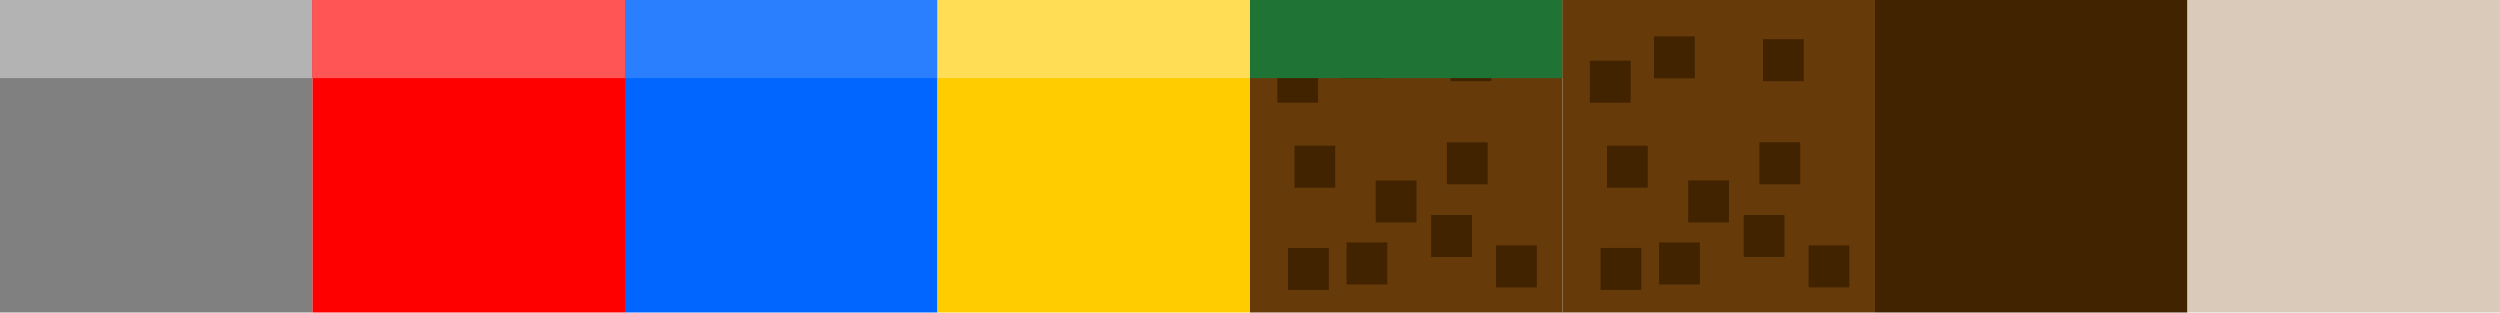
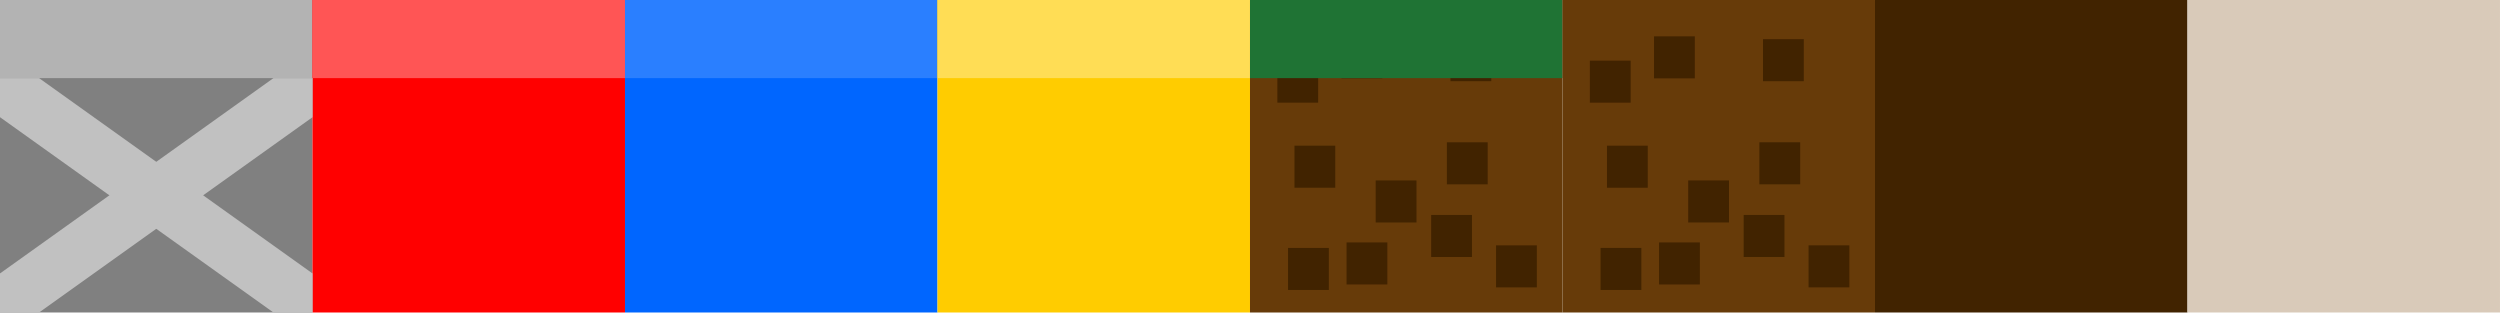
<svg xmlns="http://www.w3.org/2000/svg" width="512" height="64" viewBox="0 0 135.467 16.933" version="1.1" id="svg5">
  <defs id="defs2" />
  <g id="layer1">
    <rect style="fill:#808080;stroke-width:1.587;paint-order:stroke fill markers" id="rect290" width="16.933" height="16.933" x="0" y="0" rx="1.174986e-16" ry="1.174986e-16" />
    <rect style="fill:#b3b3b3;stroke-width:1.587;paint-order:stroke fill markers" id="rect292" width="16.933" height="4.233" x="0" y="0" rx="1.174986e-16" ry="1.174986e-16" />
    <rect style="fill:#ff0000;stroke-width:1.587;paint-order:stroke fill markers" id="rect425" width="16.933" height="16.933" x="16.933" y="8.9190671e-08" rx="1.174986e-16" ry="1.174986e-16" />
    <rect style="fill:#ff5555;stroke-width:1.587;paint-order:stroke fill markers" id="rect427" width="16.933" height="4.233" x="16.933" y="8.9190671e-08" rx="1.174986e-16" ry="1.174986e-16" />
    <rect style="fill:#0066ff;stroke-width:1.587;paint-order:stroke fill markers" id="rect429" width="16.933" height="16.933" x="33.867" y="1.7838134e-07" rx="1.174986e-16" ry="1.174986e-16" />
    <rect style="fill:#2a7fff;stroke-width:1.587;paint-order:stroke fill markers" id="rect431" width="16.933" height="4.233" x="33.867" y="1.7838134e-07" rx="1.174986e-16" ry="1.174986e-16" />
    <rect style="fill:#ffcc00;stroke-width:1.587;paint-order:stroke fill markers" id="rect429-3" width="16.933" height="16.933" x="50.8" y="8.9190671e-08" rx="1.174986e-16" ry="1.174986e-16" />
    <rect style="fill:#ffdd55;stroke-width:1.587;paint-order:stroke fill markers" id="rect431-6" width="16.933" height="4.233" x="50.8" y="8.9190671e-08" rx="1.174986e-16" ry="1.174986e-16" />
    <rect style="fill:#412300;fill-opacity:1;stroke-width:1.058" id="rect3" width="2.211" height="2.278" x="14.538" y="-15.208" />
    <g id="g27" transform="translate(-2.645834,-2.116667)">
      <rect style="fill:#673b09;fill-opacity:1;stroke-width:1.587;paint-order:stroke fill markers" id="rect290-5" width="16.933" height="16.933" x="70.379" y="2.117" rx="1.174986e-16" ry="1.174986e-16" />
      <rect style="fill:#412300;fill-opacity:1;stroke-width:1.058" id="rect14" width="2.211" height="2.278" x="72.441" y="15.551" />
      <rect style="fill:#412300;fill-opacity:1;stroke-width:1.058" id="rect15" width="2.211" height="2.278" x="72.789" y="10.01" />
      <rect style="fill:#412300;fill-opacity:1;stroke-width:1.058" id="rect16" width="2.211" height="2.278" x="71.862" y="5.402" />
      <rect style="fill:#412300;fill-opacity:1;stroke-width:1.058" id="rect19" width="2.211" height="2.278" x="75.611" y="15.253" />
      <rect style="fill:#412300;fill-opacity:1;stroke-width:1.058" id="rect20" width="2.211" height="2.278" x="75.339" y="4.086" />
      <rect style="fill:#412300;fill-opacity:1;stroke-width:1.058" id="rect21" width="2.211" height="2.278" x="80.196" y="13.764" />
      <rect style="fill:#412300;fill-opacity:1;stroke-width:1.058" id="rect22" width="2.211" height="2.278" x="83.712" y="15.411" />
      <rect style="fill:#412300;fill-opacity:1;stroke-width:1.058" id="rect25" width="2.211" height="2.278" x="81.243" y="4.238" />
      <rect style="fill:#1f7334;fill-opacity:1;stroke-width:1.587;paint-order:stroke fill markers" id="rect292-1" width="16.933" height="4.233" x="70.379" y="2.117" rx="1.174986e-16" ry="1.174986e-16" />
      <rect style="fill:#412300;fill-opacity:1;stroke-width:1.058" id="rect26" width="2.211" height="2.278" x="81.048" y="9.827" />
      <rect style="fill:#412300;fill-opacity:1;stroke-width:1.058" id="rect27" width="2.211" height="2.278" x="77.19" y="11.894" />
    </g>
    <rect style="fill:#673b09;fill-opacity:1;stroke-width:1.587;paint-order:stroke fill markers" id="rect290-5-0" width="16.933" height="16.933" x="84.667" y="3.5540467e-07" rx="1.174986e-16" ry="1.174986e-16" />
    <rect style="fill:#412300;fill-opacity:1;stroke-width:1.587;paint-order:stroke fill markers" id="rect290-5-0-3" width="16.933" height="16.933" x="101.6" y="2.4266706e-07" rx="1.174986e-16" ry="1.174986e-16" />
    <rect style="fill:#d9cab9;fill-opacity:1;stroke-width:1.587;paint-order:stroke fill markers" id="rect290-5-0-3-7" width="16.933" height="16.933" x="118.533" y="1.5338135e-07" rx="1.174986e-16" ry="1.174986e-16" />
    <rect style="fill:#412300;fill-opacity:1;stroke-width:1.058" id="rect14-7" width="2.211" height="2.278" x="86.729" y="13.434" />
    <rect style="fill:#412300;fill-opacity:1;stroke-width:1.058" id="rect15-6" width="2.211" height="2.278" x="87.076" y="7.894" />
    <rect style="fill:#412300;fill-opacity:1;stroke-width:1.058" id="rect16-3" width="2.211" height="2.278" x="86.149" y="3.285" />
    <rect style="fill:#412300;fill-opacity:1;stroke-width:1.058" id="rect19-6" width="2.211" height="2.278" x="89.899" y="13.136" />
    <rect style="fill:#412300;fill-opacity:1;stroke-width:1.058" id="rect20-1" width="2.211" height="2.278" x="89.626" y="1.969" />
    <rect style="fill:#412300;fill-opacity:1;stroke-width:1.058" id="rect21-5" width="2.211" height="2.278" x="94.484" y="11.647" />
    <rect style="fill:#412300;fill-opacity:1;stroke-width:1.058" id="rect22-4" width="2.211" height="2.278" x="98" y="13.294" />
    <rect style="fill:#412300;fill-opacity:1;stroke-width:1.058" id="rect25-2" width="2.211" height="2.278" x="95.531" y="2.122" />
    <rect style="fill:#412300;fill-opacity:1;stroke-width:1.058" id="rect26-9" width="2.211" height="2.278" x="95.335" y="7.71" />
    <rect style="fill:#412300;fill-opacity:1;stroke-width:1.058" id="rect27-7" width="2.211" height="2.278" x="91.478" y="9.777" />
+     <path style="fill:#c1c1c1;fill-opacity:1;stroke-width:1.587;paint-order:stroke fill markers" d="M 0,6.35 14.817,16.933 h 2.117 V 14.817 L 2.117,4.233 H 0 v 2.117" id="path14496" />
+     <path style="fill:#c1c1c1;fill-opacity:1;stroke-width:1.587;paint-order:stroke fill markers" d="M 0,14.817 14.817,4.233 h 2.117 V 6.35 L 2.117,16.933 H 0 v -2.117" id="path14498" />
  </g>
</svg>
